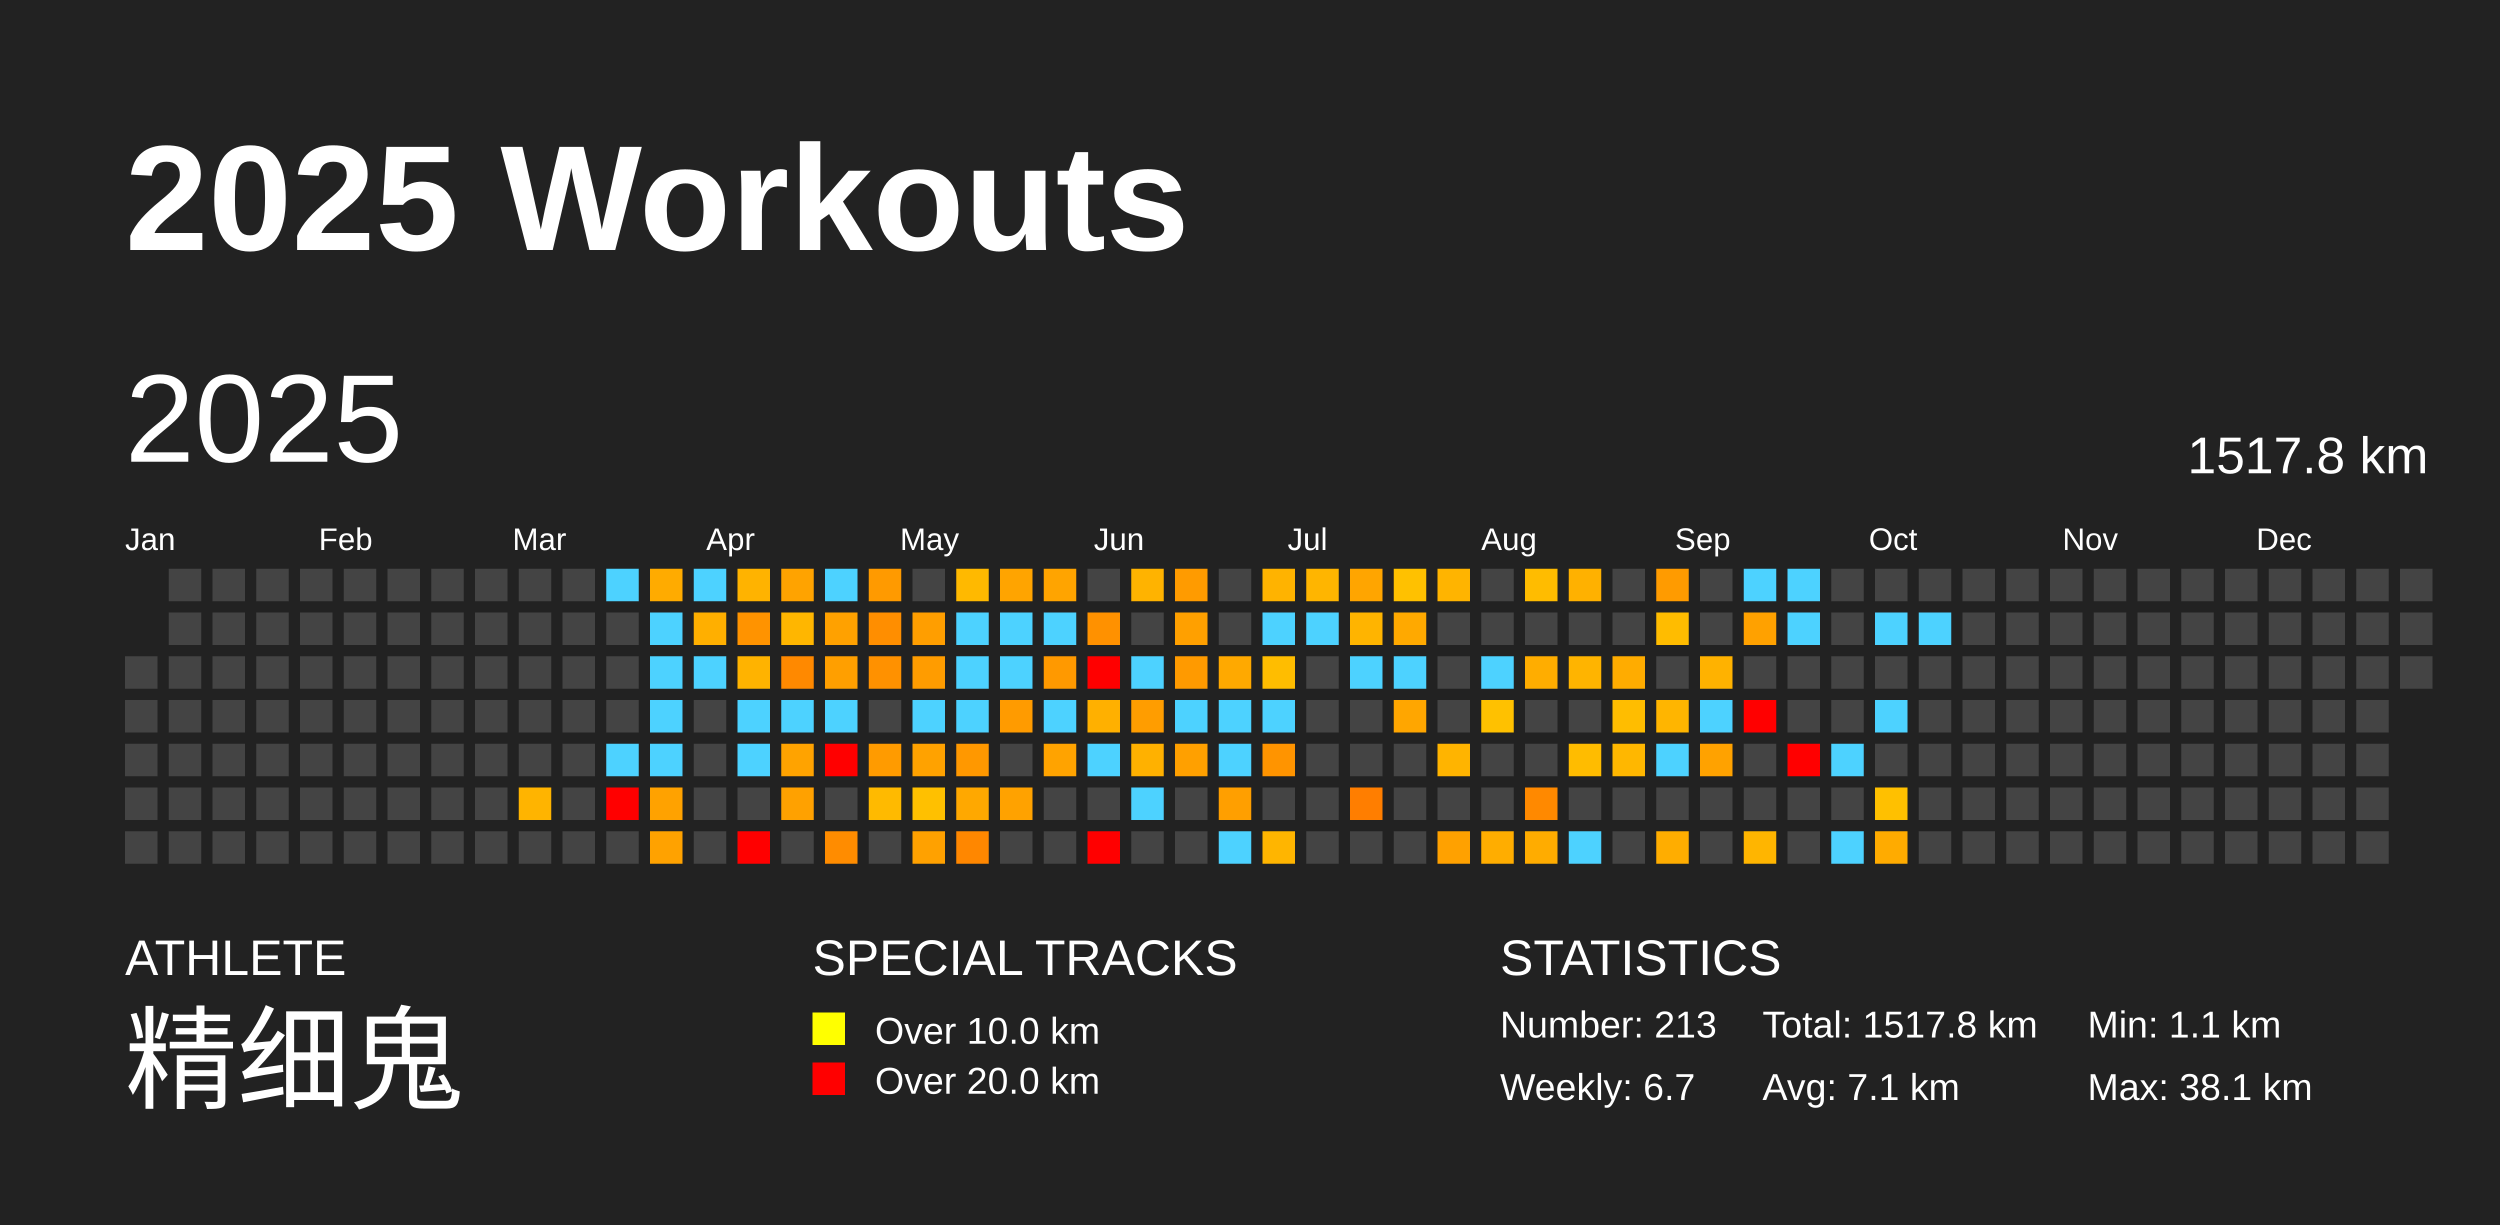
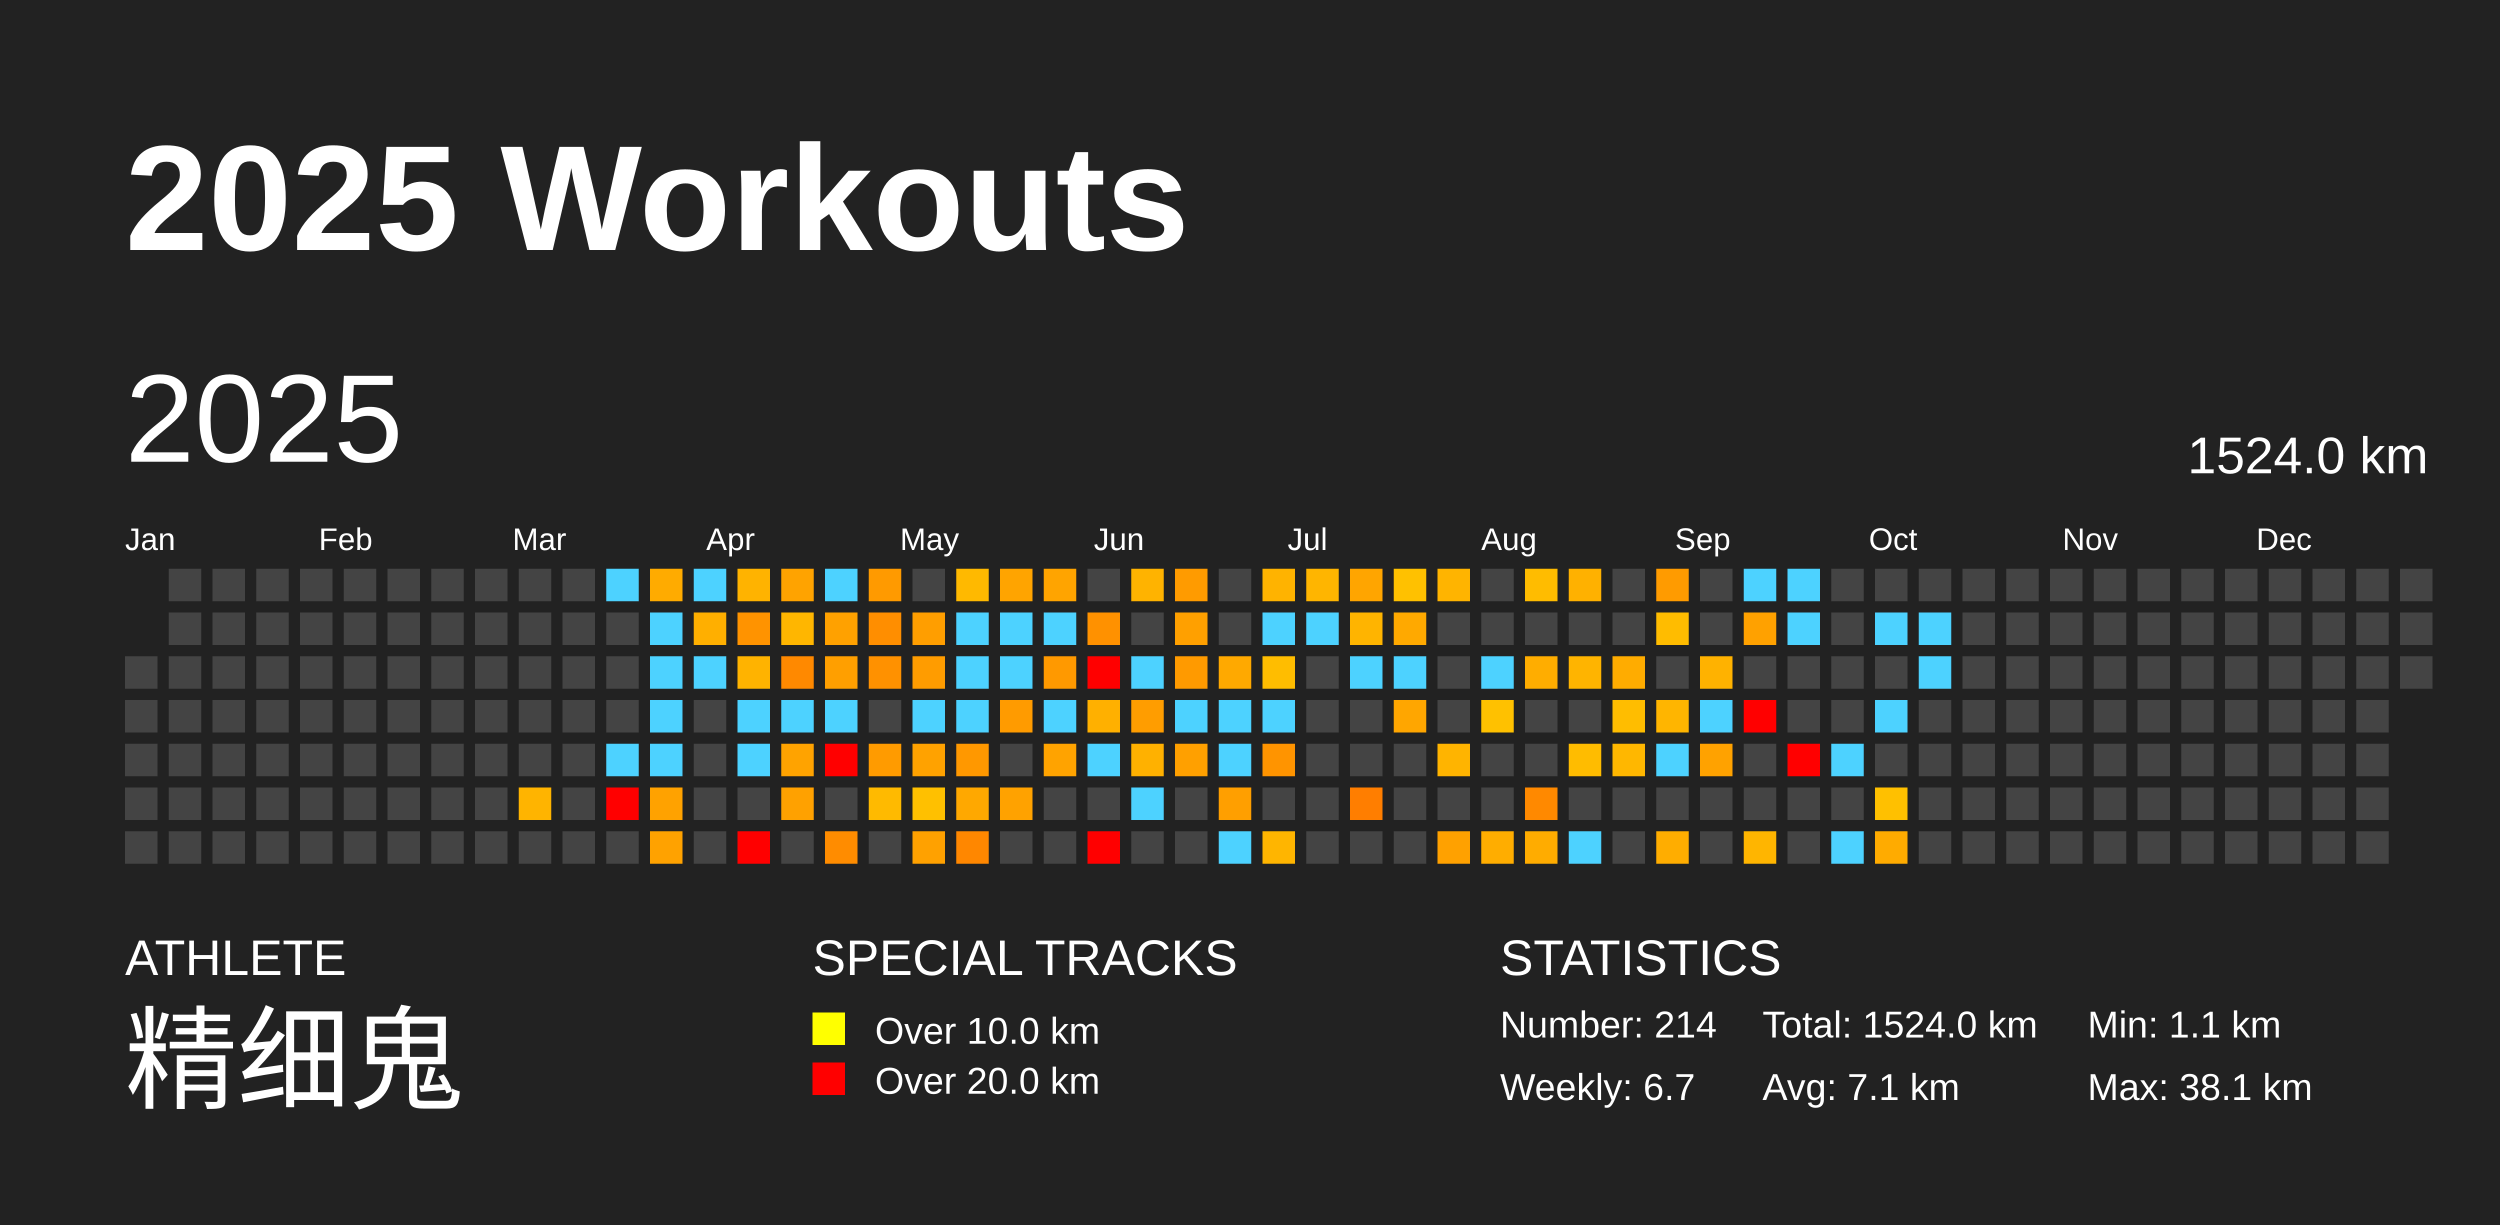
<svg xmlns="http://www.w3.org/2000/svg" baseProfile="full" height="98mm" version="1.1" viewBox="0,0,200,98" width="200mm">
  <defs />
  <rect fill="#222222" height="98" width="200" x="0" y="0" />
  <text fill="#FFFFFF" style="font-size:12px; font-family:Arial; font-weight:bold;" x="10" y="20">2025 Workouts</text>
  <text fill="#FFFFFF" style="font-size:4px; font-family:Arial" x="10" y="78">ATHLETE</text>
  <text fill="#FFFFFF" style="font-size:9px; font-family:Arial" x="10" y="88">精细鬼</text>
  <text fill="#FFFFFF" style="font-size:4px; font-family:Arial" x="65" y="78">SPECIAL TRACKS</text>
  <rect fill="yellow" height="2.6" width="2.6" x="65" y="81" />
  <text fill="#FFFFFF" style="font-size:3px; font-family:Arial" x="70" y="83.5">Over 10.0 km</text>
  <rect fill="red" height="2.6" width="2.6" x="65" y="85" />
  <text fill="#FFFFFF" style="font-size:3px; font-family:Arial" x="70" y="87.5">Over 20.0 km</text>
  <text fill="#FFFFFF" style="font-size:4px; font-family:Arial" x="120" y="78">STATISTICS</text>
-   <text fill="#FFFFFF" style="font-size:3px; font-family:Arial" x="120" y="83">Number: 213</text>
+   <text fill="#FFFFFF" style="font-size:3px; font-family:Arial" x="120" y="83">Number: 214</text>
  <text fill="#FFFFFF" style="font-size:3px; font-family:Arial" x="120" y="88">Weekly: 6.7</text>
-   <text fill="#FFFFFF" style="font-size:3px; font-family:Arial" x="141" y="83">Total: 1517.8 km</text>
+   <text fill="#FFFFFF" style="font-size:3px; font-family:Arial" x="141" y="83">Total: 1524.0 km</text>
  <text fill="#FFFFFF" style="font-size:3px; font-family:Arial" x="141" y="88">Avg: 7.1 km</text>
  <text fill="#FFFFFF" style="font-size:3px; font-family:Arial" x="167" y="83">Min: 1.1 km</text>
  <text fill="#FFFFFF" style="font-size:3px; font-family:Arial" x="167" y="88">Max: 38.1 km</text>
  <text dominant-baseline="hanging" fill="#FFFFFF" style="font-size:10.0px; font-family:Arial;" x="10" y="30">2025</text>
-   <text dominant-baseline="hanging" fill="#FFFFFF" style="font-size:4.125px; font-family:Arial;" x="175" y="35">1517.8 km</text>
+   <text dominant-baseline="hanging" fill="#FFFFFF" style="font-size:4.125px; font-family:Arial;" x="175" y="35">1524.0 km</text>
  <text fill="#FFFFFF" style="font-size:2.5px; font-family:Arial" x="10.0" y="44">Jan</text>
  <text fill="#FFFFFF" style="font-size:2.5px; font-family:Arial" x="25.5" y="44">Feb</text>
  <text fill="#FFFFFF" style="font-size:2.5px; font-family:Arial" x="41.0" y="44">Mar</text>
  <text fill="#FFFFFF" style="font-size:2.5px; font-family:Arial" x="56.5" y="44">Apr</text>
  <text fill="#FFFFFF" style="font-size:2.5px; font-family:Arial" x="72.0" y="44">May</text>
  <text fill="#FFFFFF" style="font-size:2.5px; font-family:Arial" x="87.5" y="44">Jun</text>
  <text fill="#FFFFFF" style="font-size:2.5px; font-family:Arial" x="103.0" y="44">Jul</text>
  <text fill="#FFFFFF" style="font-size:2.5px; font-family:Arial" x="118.5" y="44">Aug</text>
  <text fill="#FFFFFF" style="font-size:2.5px; font-family:Arial" x="134.0" y="44">Sep</text>
  <text fill="#FFFFFF" style="font-size:2.5px; font-family:Arial" x="149.5" y="44">Oct</text>
  <text fill="#FFFFFF" style="font-size:2.5px; font-family:Arial" x="165.0" y="44">Nov</text>
  <text fill="#FFFFFF" style="font-size:2.5px; font-family:Arial" x="180.5" y="44">Dec</text>
  <rect fill="#444444" height="2.6" width="2.6" x="10.0" y="52.5" />
  <rect fill="#444444" height="2.6" width="2.6" x="10.0" y="56.0" />
  <rect fill="#444444" height="2.6" width="2.6" x="10.0" y="59.5" />
  <rect fill="#444444" height="2.6" width="2.6" x="10.0" y="63.0" />
  <rect fill="#444444" height="2.6" width="2.6" x="10.0" y="66.5" />
  <rect fill="#444444" height="2.6" width="2.6" x="13.5" y="45.5" />
  <rect fill="#444444" height="2.6" width="2.6" x="13.5" y="49.0" />
  <rect fill="#444444" height="2.6" width="2.6" x="13.5" y="52.5" />
  <rect fill="#444444" height="2.6" width="2.6" x="13.5" y="56.0" />
  <rect fill="#444444" height="2.6" width="2.6" x="13.5" y="59.5" />
  <rect fill="#444444" height="2.6" width="2.6" x="13.5" y="63.0" />
  <rect fill="#444444" height="2.6" width="2.6" x="13.5" y="66.5" />
  <rect fill="#444444" height="2.6" width="2.6" x="17.0" y="45.5" />
  <rect fill="#444444" height="2.6" width="2.6" x="17.0" y="49.0" />
  <rect fill="#444444" height="2.6" width="2.6" x="17.0" y="52.5" />
  <rect fill="#444444" height="2.6" width="2.6" x="17.0" y="56.0" />
  <rect fill="#444444" height="2.6" width="2.6" x="17.0" y="59.5" />
  <rect fill="#444444" height="2.6" width="2.6" x="17.0" y="63.0" />
  <rect fill="#444444" height="2.6" width="2.6" x="17.0" y="66.5" />
  <rect fill="#444444" height="2.6" width="2.6" x="20.5" y="45.5" />
  <rect fill="#444444" height="2.6" width="2.6" x="20.5" y="49.0" />
  <rect fill="#444444" height="2.6" width="2.6" x="20.5" y="52.5" />
  <rect fill="#444444" height="2.6" width="2.6" x="20.5" y="56.0" />
  <rect fill="#444444" height="2.6" width="2.6" x="20.5" y="59.5" />
  <rect fill="#444444" height="2.6" width="2.6" x="20.5" y="63.0" />
  <rect fill="#444444" height="2.6" width="2.6" x="20.5" y="66.5" />
  <rect fill="#444444" height="2.6" width="2.6" x="24.0" y="45.5" />
  <rect fill="#444444" height="2.6" width="2.6" x="24.0" y="49.0" />
  <rect fill="#444444" height="2.6" width="2.6" x="24.0" y="52.5" />
  <rect fill="#444444" height="2.6" width="2.6" x="24.0" y="56.0" />
  <rect fill="#444444" height="2.6" width="2.6" x="24.0" y="59.5" />
  <rect fill="#444444" height="2.6" width="2.6" x="24.0" y="63.0" />
  <rect fill="#444444" height="2.6" width="2.6" x="24.0" y="66.5" />
  <rect fill="#444444" height="2.6" width="2.6" x="27.5" y="45.5" />
  <rect fill="#444444" height="2.6" width="2.6" x="27.5" y="49.0" />
  <rect fill="#444444" height="2.6" width="2.6" x="27.5" y="52.5" />
  <rect fill="#444444" height="2.6" width="2.6" x="27.5" y="56.0" />
  <rect fill="#444444" height="2.6" width="2.6" x="27.5" y="59.5" />
  <rect fill="#444444" height="2.6" width="2.6" x="27.5" y="63.0" />
  <rect fill="#444444" height="2.6" width="2.6" x="27.5" y="66.5" />
  <rect fill="#444444" height="2.6" width="2.6" x="31.0" y="45.5" />
  <rect fill="#444444" height="2.6" width="2.6" x="31.0" y="49.0" />
  <rect fill="#444444" height="2.6" width="2.6" x="31.0" y="52.5" />
  <rect fill="#444444" height="2.6" width="2.6" x="31.0" y="56.0" />
  <rect fill="#444444" height="2.6" width="2.6" x="31.0" y="59.5" />
  <rect fill="#444444" height="2.6" width="2.6" x="31.0" y="63.0" />
  <rect fill="#444444" height="2.6" width="2.6" x="31.0" y="66.5" />
  <rect fill="#444444" height="2.6" width="2.6" x="34.5" y="45.5" />
  <rect fill="#444444" height="2.6" width="2.6" x="34.5" y="49.0" />
  <rect fill="#444444" height="2.6" width="2.6" x="34.5" y="52.5" />
  <rect fill="#444444" height="2.6" width="2.6" x="34.5" y="56.0" />
  <rect fill="#444444" height="2.6" width="2.6" x="34.5" y="59.5" />
  <rect fill="#444444" height="2.6" width="2.6" x="34.5" y="63.0" />
  <rect fill="#444444" height="2.6" width="2.6" x="34.5" y="66.5" />
  <rect fill="#444444" height="2.6" width="2.6" x="38.0" y="45.5" />
  <rect fill="#444444" height="2.6" width="2.6" x="38.0" y="49.0" />
  <rect fill="#444444" height="2.6" width="2.6" x="38.0" y="52.5" />
  <rect fill="#444444" height="2.6" width="2.6" x="38.0" y="56.0" />
  <rect fill="#444444" height="2.6" width="2.6" x="38.0" y="59.5" />
  <rect fill="#444444" height="2.6" width="2.6" x="38.0" y="63.0" />
  <rect fill="#444444" height="2.6" width="2.6" x="38.0" y="66.5" />
  <rect fill="#444444" height="2.6" width="2.6" x="41.5" y="45.5" />
  <rect fill="#444444" height="2.6" width="2.6" x="41.5" y="49.0" />
  <rect fill="#444444" height="2.6" width="2.6" x="41.5" y="52.5" />
  <rect fill="#444444" height="2.6" width="2.6" x="41.5" y="56.0" />
  <rect fill="#444444" height="2.6" width="2.6" x="41.5" y="59.5" />
  <rect fill="#ffb400" height="2.6" width="2.6" x="41.5" y="63.0" />
  <rect fill="#444444" height="2.6" width="2.6" x="41.5" y="66.5" />
  <rect fill="#444444" height="2.6" width="2.6" x="45.0" y="45.5" />
  <rect fill="#444444" height="2.6" width="2.6" x="45.0" y="49.0" />
  <rect fill="#444444" height="2.6" width="2.6" x="45.0" y="52.5" />
  <rect fill="#444444" height="2.6" width="2.6" x="45.0" y="56.0" />
  <rect fill="#444444" height="2.6" width="2.6" x="45.0" y="59.5" />
  <rect fill="#444444" height="2.6" width="2.6" x="45.0" y="63.0" />
  <rect fill="#444444" height="2.6" width="2.6" x="45.0" y="66.5" />
  <rect fill="#4dd2ff" height="2.6" width="2.6" x="48.5" y="45.5" />
  <rect fill="#444444" height="2.6" width="2.6" x="48.5" y="49.0" />
  <rect fill="#444444" height="2.6" width="2.6" x="48.5" y="52.5" />
  <rect fill="#444444" height="2.6" width="2.6" x="48.5" y="56.0" />
  <rect fill="#4dd2ff" height="2.6" width="2.6" x="48.5" y="59.5" />
  <rect fill="red" height="2.6" width="2.6" x="48.5" y="63.0" />
  <rect fill="#444444" height="2.6" width="2.6" x="48.5" y="66.5" />
  <rect fill="#ffab00" height="2.6" width="2.6" x="52.0" y="45.5" />
  <rect fill="#4dd2ff" height="2.6" width="2.6" x="52.0" y="49.0" />
  <rect fill="#4dd2ff" height="2.6" width="2.6" x="52.0" y="52.5" />
  <rect fill="#4dd2ff" height="2.6" width="2.6" x="52.0" y="56.0" />
  <rect fill="#4dd2ff" height="2.6" width="2.6" x="52.0" y="59.5" />
  <rect fill="#ffa200" height="2.6" width="2.6" x="52.0" y="63.0" />
  <rect fill="#ffa200" height="2.6" width="2.6" x="52.0" y="66.5" />
  <rect fill="#4dd2ff" height="2.6" width="2.6" x="55.5" y="45.5" />
  <rect fill="#ffaf00" height="2.6" width="2.6" x="55.5" y="49.0" />
  <rect fill="#4dd2ff" height="2.6" width="2.6" x="55.5" y="52.5" />
  <rect fill="#444444" height="2.6" width="2.6" x="55.5" y="56.0" />
  <rect fill="#444444" height="2.6" width="2.6" x="55.5" y="59.5" />
  <rect fill="#444444" height="2.6" width="2.6" x="55.5" y="63.0" />
  <rect fill="#444444" height="2.6" width="2.6" x="55.5" y="66.5" />
  <rect fill="#ffb300" height="2.6" width="2.6" x="59.0" y="45.5" />
  <rect fill="#ff9300" height="2.6" width="2.6" x="59.0" y="49.0" />
  <rect fill="#ffb300" height="2.6" width="2.6" x="59.0" y="52.5" />
  <rect fill="#4dd2ff" height="2.6" width="2.6" x="59.0" y="56.0" />
  <rect fill="#4dd2ff" height="2.6" width="2.6" x="59.0" y="59.5" />
  <rect fill="#444444" height="2.6" width="2.6" x="59.0" y="63.0" />
  <rect fill="red" height="2.6" width="2.6" x="59.0" y="66.5" />
  <rect fill="#ffa300" height="2.6" width="2.6" x="62.5" y="45.5" />
  <rect fill="#ffb600" height="2.6" width="2.6" x="62.5" y="49.0" />
  <rect fill="#ff8900" height="2.6" width="2.6" x="62.5" y="52.5" />
  <rect fill="#4dd2ff" height="2.6" width="2.6" x="62.5" y="56.0" />
  <rect fill="#ffa300" height="2.6" width="2.6" x="62.5" y="59.5" />
  <rect fill="#ffa100" height="2.6" width="2.6" x="62.5" y="63.0" />
  <rect fill="#444444" height="2.6" width="2.6" x="62.5" y="66.5" />
  <rect fill="#4dd2ff" height="2.6" width="2.6" x="66.0" y="45.5" />
  <rect fill="#ffa100" height="2.6" width="2.6" x="66.0" y="49.0" />
  <rect fill="#ff9f00" height="2.6" width="2.6" x="66.0" y="52.5" />
  <rect fill="#4dd2ff" height="2.6" width="2.6" x="66.0" y="56.0" />
  <rect fill="red" height="2.6" width="2.6" x="66.0" y="59.5" />
  <rect fill="#444444" height="2.6" width="2.6" x="66.0" y="63.0" />
  <rect fill="#ff8c00" height="2.6" width="2.6" x="66.0" y="66.5" />
  <rect fill="#ff9a00" height="2.6" width="2.6" x="69.5" y="45.5" />
  <rect fill="#ff8e00" height="2.6" width="2.6" x="69.5" y="49.0" />
  <rect fill="#ff9100" height="2.6" width="2.6" x="69.5" y="52.5" />
  <rect fill="#444444" height="2.6" width="2.6" x="69.5" y="56.0" />
  <rect fill="#ff9b00" height="2.6" width="2.6" x="69.5" y="59.5" />
  <rect fill="#ffba00" height="2.6" width="2.6" x="69.5" y="63.0" />
  <rect fill="#444444" height="2.6" width="2.6" x="69.5" y="66.5" />
  <rect fill="#444444" height="2.6" width="2.6" x="73.0" y="45.5" />
  <rect fill="#ff9e00" height="2.6" width="2.6" x="73.0" y="49.0" />
  <rect fill="#ff9c00" height="2.6" width="2.6" x="73.0" y="52.5" />
  <rect fill="#4dd2ff" height="2.6" width="2.6" x="73.0" y="56.0" />
  <rect fill="#ffa200" height="2.6" width="2.6" x="73.0" y="59.5" />
  <rect fill="#ffc000" height="2.6" width="2.6" x="73.0" y="63.0" />
  <rect fill="#ffa100" height="2.6" width="2.6" x="73.0" y="66.5" />
  <rect fill="#ffb900" height="2.6" width="2.6" x="76.5" y="45.5" />
  <rect fill="#4dd2ff" height="2.6" width="2.6" x="76.5" y="49.0" />
  <rect fill="#4dd2ff" height="2.6" width="2.6" x="76.5" y="52.5" />
  <rect fill="#4dd2ff" height="2.6" width="2.6" x="76.5" y="56.0" />
  <rect fill="#ff9800" height="2.6" width="2.6" x="76.5" y="59.5" />
  <rect fill="#ffa800" height="2.6" width="2.6" x="76.5" y="63.0" />
  <rect fill="#ff8700" height="2.6" width="2.6" x="76.5" y="66.5" />
  <rect fill="#ffa400" height="2.6" width="2.6" x="80.0" y="45.5" />
  <rect fill="#4dd2ff" height="2.6" width="2.6" x="80.0" y="49.0" />
  <rect fill="#4dd2ff" height="2.6" width="2.6" x="80.0" y="52.5" />
  <rect fill="#ff9b00" height="2.6" width="2.6" x="80.0" y="56.0" />
  <rect fill="#444444" height="2.6" width="2.6" x="80.0" y="59.5" />
  <rect fill="#ffa200" height="2.6" width="2.6" x="80.0" y="63.0" />
  <rect fill="#444444" height="2.6" width="2.6" x="80.0" y="66.5" />
  <rect fill="#ffa400" height="2.6" width="2.6" x="83.5" y="45.5" />
  <rect fill="#4dd2ff" height="2.6" width="2.6" x="83.5" y="49.0" />
  <rect fill="#ff9900" height="2.6" width="2.6" x="83.5" y="52.5" />
  <rect fill="#4dd2ff" height="2.6" width="2.6" x="83.5" y="56.0" />
  <rect fill="#ffa300" height="2.6" width="2.6" x="83.5" y="59.5" />
  <rect fill="#444444" height="2.6" width="2.6" x="83.5" y="63.0" />
  <rect fill="#444444" height="2.6" width="2.6" x="83.5" y="66.5" />
  <rect fill="#444444" height="2.6" width="2.6" x="87.0" y="45.5" />
  <rect fill="#ff9100" height="2.6" width="2.6" x="87.0" y="49.0" />
  <rect fill="red" height="2.6" width="2.6" x="87.0" y="52.5" />
  <rect fill="#ffb000" height="2.6" width="2.6" x="87.0" y="56.0" />
  <rect fill="#4dd2ff" height="2.6" width="2.6" x="87.0" y="59.5" />
  <rect fill="#444444" height="2.6" width="2.6" x="87.0" y="63.0" />
  <rect fill="red" height="2.6" width="2.6" x="87.0" y="66.5" />
  <rect fill="#ffb300" height="2.6" width="2.6" x="90.5" y="45.5" />
  <rect fill="#444444" height="2.6" width="2.6" x="90.5" y="49.0" />
  <rect fill="#4dd2ff" height="2.6" width="2.6" x="90.5" y="52.5" />
  <rect fill="#ff9d00" height="2.6" width="2.6" x="90.5" y="56.0" />
  <rect fill="#ffb100" height="2.6" width="2.6" x="90.5" y="59.5" />
  <rect fill="#4dd2ff" height="2.6" width="2.6" x="90.5" y="63.0" />
  <rect fill="#444444" height="2.6" width="2.6" x="90.5" y="66.5" />
  <rect fill="#ff9b00" height="2.6" width="2.6" x="94.0" y="45.5" />
  <rect fill="#ffa000" height="2.6" width="2.6" x="94.0" y="49.0" />
  <rect fill="#ff9a00" height="2.6" width="2.6" x="94.0" y="52.5" />
  <rect fill="#4dd2ff" height="2.6" width="2.6" x="94.0" y="56.0" />
  <rect fill="#ffa000" height="2.6" width="2.6" x="94.0" y="59.5" />
  <rect fill="#444444" height="2.6" width="2.6" x="94.0" y="63.0" />
  <rect fill="#444444" height="2.6" width="2.6" x="94.0" y="66.5" />
  <rect fill="#444444" height="2.6" width="2.6" x="97.5" y="45.5" />
  <rect fill="#444444" height="2.6" width="2.6" x="97.5" y="49.0" />
  <rect fill="#ffa900" height="2.6" width="2.6" x="97.5" y="52.5" />
  <rect fill="#4dd2ff" height="2.6" width="2.6" x="97.5" y="56.0" />
  <rect fill="#4dd2ff" height="2.6" width="2.6" x="97.5" y="59.5" />
  <rect fill="#ff9f00" height="2.6" width="2.6" x="97.5" y="63.0" />
  <rect fill="#4dd2ff" height="2.6" width="2.6" x="97.5" y="66.5" />
  <rect fill="#ffb300" height="2.6" width="2.6" x="101.0" y="45.5" />
  <rect fill="#4dd2ff" height="2.6" width="2.6" x="101.0" y="49.0" />
  <rect fill="#ffbd00" height="2.6" width="2.6" x="101.0" y="52.5" />
  <rect fill="#4dd2ff" height="2.6" width="2.6" x="101.0" y="56.0" />
  <rect fill="#ff9400" height="2.6" width="2.6" x="101.0" y="59.5" />
  <rect fill="#444444" height="2.6" width="2.6" x="101.0" y="63.0" />
  <rect fill="#ffb500" height="2.6" width="2.6" x="101.0" y="66.5" />
  <rect fill="#ffb500" height="2.6" width="2.6" x="104.5" y="45.5" />
  <rect fill="#4dd2ff" height="2.6" width="2.6" x="104.5" y="49.0" />
  <rect fill="#444444" height="2.6" width="2.6" x="104.5" y="52.5" />
  <rect fill="#444444" height="2.6" width="2.6" x="104.5" y="56.0" />
  <rect fill="#444444" height="2.6" width="2.6" x="104.5" y="59.5" />
  <rect fill="#444444" height="2.6" width="2.6" x="104.5" y="63.0" />
  <rect fill="#444444" height="2.6" width="2.6" x="104.5" y="66.5" />
  <rect fill="#ffa500" height="2.6" width="2.6" x="108.0" y="45.5" />
  <rect fill="#ffb400" height="2.6" width="2.6" x="108.0" y="49.0" />
  <rect fill="#4dd2ff" height="2.6" width="2.6" x="108.0" y="52.5" />
  <rect fill="#444444" height="2.6" width="2.6" x="108.0" y="56.0" />
  <rect fill="#444444" height="2.6" width="2.6" x="108.0" y="59.5" />
  <rect fill="#ff7e00" height="2.6" width="2.6" x="108.0" y="63.0" />
  <rect fill="#444444" height="2.6" width="2.6" x="108.0" y="66.5" />
  <rect fill="#ffc100" height="2.6" width="2.6" x="111.5" y="45.5" />
  <rect fill="#ffa900" height="2.6" width="2.6" x="111.5" y="49.0" />
  <rect fill="#4dd2ff" height="2.6" width="2.6" x="111.5" y="52.5" />
  <rect fill="#ffa600" height="2.6" width="2.6" x="111.5" y="56.0" />
  <rect fill="#444444" height="2.6" width="2.6" x="111.5" y="59.5" />
  <rect fill="#444444" height="2.6" width="2.6" x="111.5" y="63.0" />
  <rect fill="#444444" height="2.6" width="2.6" x="111.5" y="66.5" />
  <rect fill="#ffb400" height="2.6" width="2.6" x="115.0" y="45.5" />
  <rect fill="#444444" height="2.6" width="2.6" x="115.0" y="49.0" />
  <rect fill="#444444" height="2.6" width="2.6" x="115.0" y="52.5" />
  <rect fill="#444444" height="2.6" width="2.6" x="115.0" y="56.0" />
  <rect fill="#ffb400" height="2.6" width="2.6" x="115.0" y="59.5" />
  <rect fill="#444444" height="2.6" width="2.6" x="115.0" y="63.0" />
  <rect fill="#ffa100" height="2.6" width="2.6" x="115.0" y="66.5" />
  <rect fill="#444444" height="2.6" width="2.6" x="118.5" y="45.5" />
  <rect fill="#444444" height="2.6" width="2.6" x="118.5" y="49.0" />
  <rect fill="#4dd2ff" height="2.6" width="2.6" x="118.5" y="52.5" />
  <rect fill="#ffc100" height="2.6" width="2.6" x="118.5" y="56.0" />
  <rect fill="#444444" height="2.6" width="2.6" x="118.5" y="59.5" />
  <rect fill="#444444" height="2.6" width="2.6" x="118.5" y="63.0" />
  <rect fill="#ffad00" height="2.6" width="2.6" x="118.5" y="66.5" />
  <rect fill="#ffbc00" height="2.6" width="2.6" x="122.0" y="45.5" />
  <rect fill="#444444" height="2.6" width="2.6" x="122.0" y="49.0" />
  <rect fill="#ffad00" height="2.6" width="2.6" x="122.0" y="52.5" />
  <rect fill="#444444" height="2.6" width="2.6" x="122.0" y="56.0" />
  <rect fill="#444444" height="2.6" width="2.6" x="122.0" y="59.5" />
  <rect fill="#ff8900" height="2.6" width="2.6" x="122.0" y="63.0" />
  <rect fill="#ffac00" height="2.6" width="2.6" x="122.0" y="66.5" />
  <rect fill="#ffb100" height="2.6" width="2.6" x="125.5" y="45.5" />
  <rect fill="#444444" height="2.6" width="2.6" x="125.5" y="49.0" />
  <rect fill="#ffb400" height="2.6" width="2.6" x="125.5" y="52.5" />
  <rect fill="#444444" height="2.6" width="2.6" x="125.5" y="56.0" />
  <rect fill="#ffbc00" height="2.6" width="2.6" x="125.5" y="59.5" />
  <rect fill="#444444" height="2.6" width="2.6" x="125.5" y="63.0" />
  <rect fill="#4dd2ff" height="2.6" width="2.6" x="125.5" y="66.5" />
  <rect fill="#444444" height="2.6" width="2.6" x="129.0" y="45.5" />
  <rect fill="#444444" height="2.6" width="2.6" x="129.0" y="49.0" />
  <rect fill="#ffac00" height="2.6" width="2.6" x="129.0" y="52.5" />
  <rect fill="#ffbd00" height="2.6" width="2.6" x="129.0" y="56.0" />
  <rect fill="#ffb700" height="2.6" width="2.6" x="129.0" y="59.5" />
  <rect fill="#444444" height="2.6" width="2.6" x="129.0" y="63.0" />
  <rect fill="#444444" height="2.6" width="2.6" x="129.0" y="66.5" />
  <rect fill="#ff9b00" height="2.6" width="2.6" x="132.5" y="45.5" />
  <rect fill="#ffbc00" height="2.6" width="2.6" x="132.5" y="49.0" />
  <rect fill="#444444" height="2.6" width="2.6" x="132.5" y="52.5" />
  <rect fill="#ffb500" height="2.6" width="2.6" x="132.5" y="56.0" />
  <rect fill="#4dd2ff" height="2.6" width="2.6" x="132.5" y="59.5" />
  <rect fill="#444444" height="2.6" width="2.6" x="132.5" y="63.0" />
  <rect fill="#ffad00" height="2.6" width="2.6" x="132.5" y="66.5" />
  <rect fill="#444444" height="2.6" width="2.6" x="136.0" y="45.5" />
  <rect fill="#444444" height="2.6" width="2.6" x="136.0" y="49.0" />
  <rect fill="#ffb200" height="2.6" width="2.6" x="136.0" y="52.5" />
  <rect fill="#4dd2ff" height="2.6" width="2.6" x="136.0" y="56.0" />
  <rect fill="#ffa200" height="2.6" width="2.6" x="136.0" y="59.5" />
  <rect fill="#444444" height="2.6" width="2.6" x="136.0" y="63.0" />
  <rect fill="#444444" height="2.6" width="2.6" x="136.0" y="66.5" />
  <rect fill="#4dd2ff" height="2.6" width="2.6" x="139.5" y="45.5" />
  <rect fill="#ffa100" height="2.6" width="2.6" x="139.5" y="49.0" />
  <rect fill="#444444" height="2.6" width="2.6" x="139.5" y="52.5" />
  <rect fill="red" height="2.6" width="2.6" x="139.5" y="56.0" />
  <rect fill="#444444" height="2.6" width="2.6" x="139.5" y="59.5" />
  <rect fill="#444444" height="2.6" width="2.6" x="139.5" y="63.0" />
  <rect fill="#ffb500" height="2.6" width="2.6" x="139.5" y="66.5" />
  <rect fill="#4dd2ff" height="2.6" width="2.6" x="143.0" y="45.5" />
  <rect fill="#4dd2ff" height="2.6" width="2.6" x="143.0" y="49.0" />
  <rect fill="#444444" height="2.6" width="2.6" x="143.0" y="52.5" />
  <rect fill="#444444" height="2.6" width="2.6" x="143.0" y="56.0" />
  <rect fill="red" height="2.6" width="2.6" x="143.0" y="59.5" />
  <rect fill="#444444" height="2.6" width="2.6" x="143.0" y="63.0" />
  <rect fill="#444444" height="2.6" width="2.6" x="143.0" y="66.5" />
  <rect fill="#444444" height="2.6" width="2.6" x="146.5" y="45.5" />
  <rect fill="#444444" height="2.6" width="2.6" x="146.5" y="49.0" />
  <rect fill="#444444" height="2.6" width="2.6" x="146.5" y="52.5" />
  <rect fill="#444444" height="2.6" width="2.6" x="146.5" y="56.0" />
  <rect fill="#4dd2ff" height="2.6" width="2.6" x="146.5" y="59.5" />
  <rect fill="#444444" height="2.6" width="2.6" x="146.5" y="63.0" />
  <rect fill="#4dd2ff" height="2.6" width="2.6" x="146.5" y="66.5" />
  <rect fill="#444444" height="2.6" width="2.6" x="150.0" y="45.5" />
  <rect fill="#4dd2ff" height="2.6" width="2.6" x="150.0" y="49.0" />
  <rect fill="#444444" height="2.6" width="2.6" x="150.0" y="52.5" />
  <rect fill="#4dd2ff" height="2.6" width="2.6" x="150.0" y="56.0" />
  <rect fill="#444444" height="2.6" width="2.6" x="150.0" y="59.5" />
  <rect fill="#ffc000" height="2.6" width="2.6" x="150.0" y="63.0" />
  <rect fill="#ffab00" height="2.6" width="2.6" x="150.0" y="66.5" />
  <rect fill="#444444" height="2.6" width="2.6" x="153.5" y="45.5" />
  <rect fill="#4dd2ff" height="2.6" width="2.6" x="153.5" y="49.0" />
-   <rect fill="#444444" height="2.6" width="2.6" x="153.5" y="52.5" />
+   <rect fill="#4dd2ff" height="2.6" width="2.6" x="153.5" y="52.5" />
  <rect fill="#444444" height="2.6" width="2.6" x="153.5" y="56.0" />
  <rect fill="#444444" height="2.6" width="2.6" x="153.5" y="59.5" />
  <rect fill="#444444" height="2.6" width="2.6" x="153.5" y="63.0" />
  <rect fill="#444444" height="2.6" width="2.6" x="153.5" y="66.5" />
  <rect fill="#444444" height="2.6" width="2.6" x="157.0" y="45.5" />
  <rect fill="#444444" height="2.6" width="2.6" x="157.0" y="49.0" />
  <rect fill="#444444" height="2.6" width="2.6" x="157.0" y="52.5" />
  <rect fill="#444444" height="2.6" width="2.6" x="157.0" y="56.0" />
  <rect fill="#444444" height="2.6" width="2.6" x="157.0" y="59.5" />
  <rect fill="#444444" height="2.6" width="2.6" x="157.0" y="63.0" />
  <rect fill="#444444" height="2.6" width="2.6" x="157.0" y="66.5" />
  <rect fill="#444444" height="2.6" width="2.6" x="160.5" y="45.5" />
  <rect fill="#444444" height="2.6" width="2.6" x="160.5" y="49.0" />
  <rect fill="#444444" height="2.6" width="2.6" x="160.5" y="52.5" />
  <rect fill="#444444" height="2.6" width="2.6" x="160.5" y="56.0" />
  <rect fill="#444444" height="2.6" width="2.6" x="160.5" y="59.5" />
  <rect fill="#444444" height="2.6" width="2.6" x="160.5" y="63.0" />
  <rect fill="#444444" height="2.6" width="2.6" x="160.5" y="66.5" />
  <rect fill="#444444" height="2.6" width="2.6" x="164.0" y="45.5" />
  <rect fill="#444444" height="2.6" width="2.6" x="164.0" y="49.0" />
  <rect fill="#444444" height="2.6" width="2.6" x="164.0" y="52.5" />
  <rect fill="#444444" height="2.6" width="2.6" x="164.0" y="56.0" />
  <rect fill="#444444" height="2.6" width="2.6" x="164.0" y="59.5" />
  <rect fill="#444444" height="2.6" width="2.6" x="164.0" y="63.0" />
  <rect fill="#444444" height="2.6" width="2.6" x="164.0" y="66.5" />
  <rect fill="#444444" height="2.6" width="2.6" x="167.5" y="45.5" />
  <rect fill="#444444" height="2.6" width="2.6" x="167.5" y="49.0" />
  <rect fill="#444444" height="2.6" width="2.6" x="167.5" y="52.5" />
  <rect fill="#444444" height="2.6" width="2.6" x="167.5" y="56.0" />
  <rect fill="#444444" height="2.6" width="2.6" x="167.5" y="59.5" />
  <rect fill="#444444" height="2.6" width="2.6" x="167.5" y="63.0" />
  <rect fill="#444444" height="2.6" width="2.6" x="167.5" y="66.5" />
  <rect fill="#444444" height="2.6" width="2.6" x="171.0" y="45.5" />
  <rect fill="#444444" height="2.6" width="2.6" x="171.0" y="49.0" />
  <rect fill="#444444" height="2.6" width="2.6" x="171.0" y="52.5" />
  <rect fill="#444444" height="2.6" width="2.6" x="171.0" y="56.0" />
  <rect fill="#444444" height="2.6" width="2.6" x="171.0" y="59.5" />
  <rect fill="#444444" height="2.6" width="2.6" x="171.0" y="63.0" />
  <rect fill="#444444" height="2.6" width="2.6" x="171.0" y="66.5" />
  <rect fill="#444444" height="2.6" width="2.6" x="174.5" y="45.5" />
  <rect fill="#444444" height="2.6" width="2.6" x="174.5" y="49.0" />
  <rect fill="#444444" height="2.6" width="2.6" x="174.5" y="52.5" />
  <rect fill="#444444" height="2.6" width="2.6" x="174.5" y="56.0" />
  <rect fill="#444444" height="2.6" width="2.6" x="174.5" y="59.5" />
  <rect fill="#444444" height="2.6" width="2.6" x="174.5" y="63.0" />
  <rect fill="#444444" height="2.6" width="2.6" x="174.5" y="66.5" />
  <rect fill="#444444" height="2.6" width="2.6" x="178.0" y="45.5" />
  <rect fill="#444444" height="2.6" width="2.6" x="178.0" y="49.0" />
  <rect fill="#444444" height="2.6" width="2.6" x="178.0" y="52.5" />
  <rect fill="#444444" height="2.6" width="2.6" x="178.0" y="56.0" />
  <rect fill="#444444" height="2.6" width="2.6" x="178.0" y="59.5" />
  <rect fill="#444444" height="2.6" width="2.6" x="178.0" y="63.0" />
  <rect fill="#444444" height="2.6" width="2.6" x="178.0" y="66.5" />
  <rect fill="#444444" height="2.6" width="2.6" x="181.5" y="45.5" />
  <rect fill="#444444" height="2.6" width="2.6" x="181.5" y="49.0" />
  <rect fill="#444444" height="2.6" width="2.6" x="181.5" y="52.5" />
  <rect fill="#444444" height="2.6" width="2.6" x="181.5" y="56.0" />
  <rect fill="#444444" height="2.6" width="2.6" x="181.5" y="59.5" />
  <rect fill="#444444" height="2.6" width="2.6" x="181.5" y="63.0" />
  <rect fill="#444444" height="2.6" width="2.6" x="181.5" y="66.5" />
  <rect fill="#444444" height="2.6" width="2.6" x="185.0" y="45.5" />
  <rect fill="#444444" height="2.6" width="2.6" x="185.0" y="49.0" />
  <rect fill="#444444" height="2.6" width="2.6" x="185.0" y="52.5" />
  <rect fill="#444444" height="2.6" width="2.6" x="185.0" y="56.0" />
  <rect fill="#444444" height="2.6" width="2.6" x="185.0" y="59.5" />
  <rect fill="#444444" height="2.6" width="2.6" x="185.0" y="63.0" />
  <rect fill="#444444" height="2.6" width="2.6" x="185.0" y="66.5" />
  <rect fill="#444444" height="2.6" width="2.6" x="188.5" y="45.5" />
  <rect fill="#444444" height="2.6" width="2.6" x="188.5" y="49.0" />
  <rect fill="#444444" height="2.6" width="2.6" x="188.5" y="52.5" />
  <rect fill="#444444" height="2.6" width="2.6" x="188.5" y="56.0" />
  <rect fill="#444444" height="2.6" width="2.6" x="188.5" y="59.5" />
  <rect fill="#444444" height="2.6" width="2.6" x="188.5" y="63.0" />
  <rect fill="#444444" height="2.6" width="2.6" x="188.5" y="66.5" />
  <rect fill="#444444" height="2.6" width="2.6" x="192.0" y="45.5" />
  <rect fill="#444444" height="2.6" width="2.6" x="192.0" y="49.0" />
  <rect fill="#444444" height="2.6" width="2.6" x="192.0" y="52.5" />
</svg>
